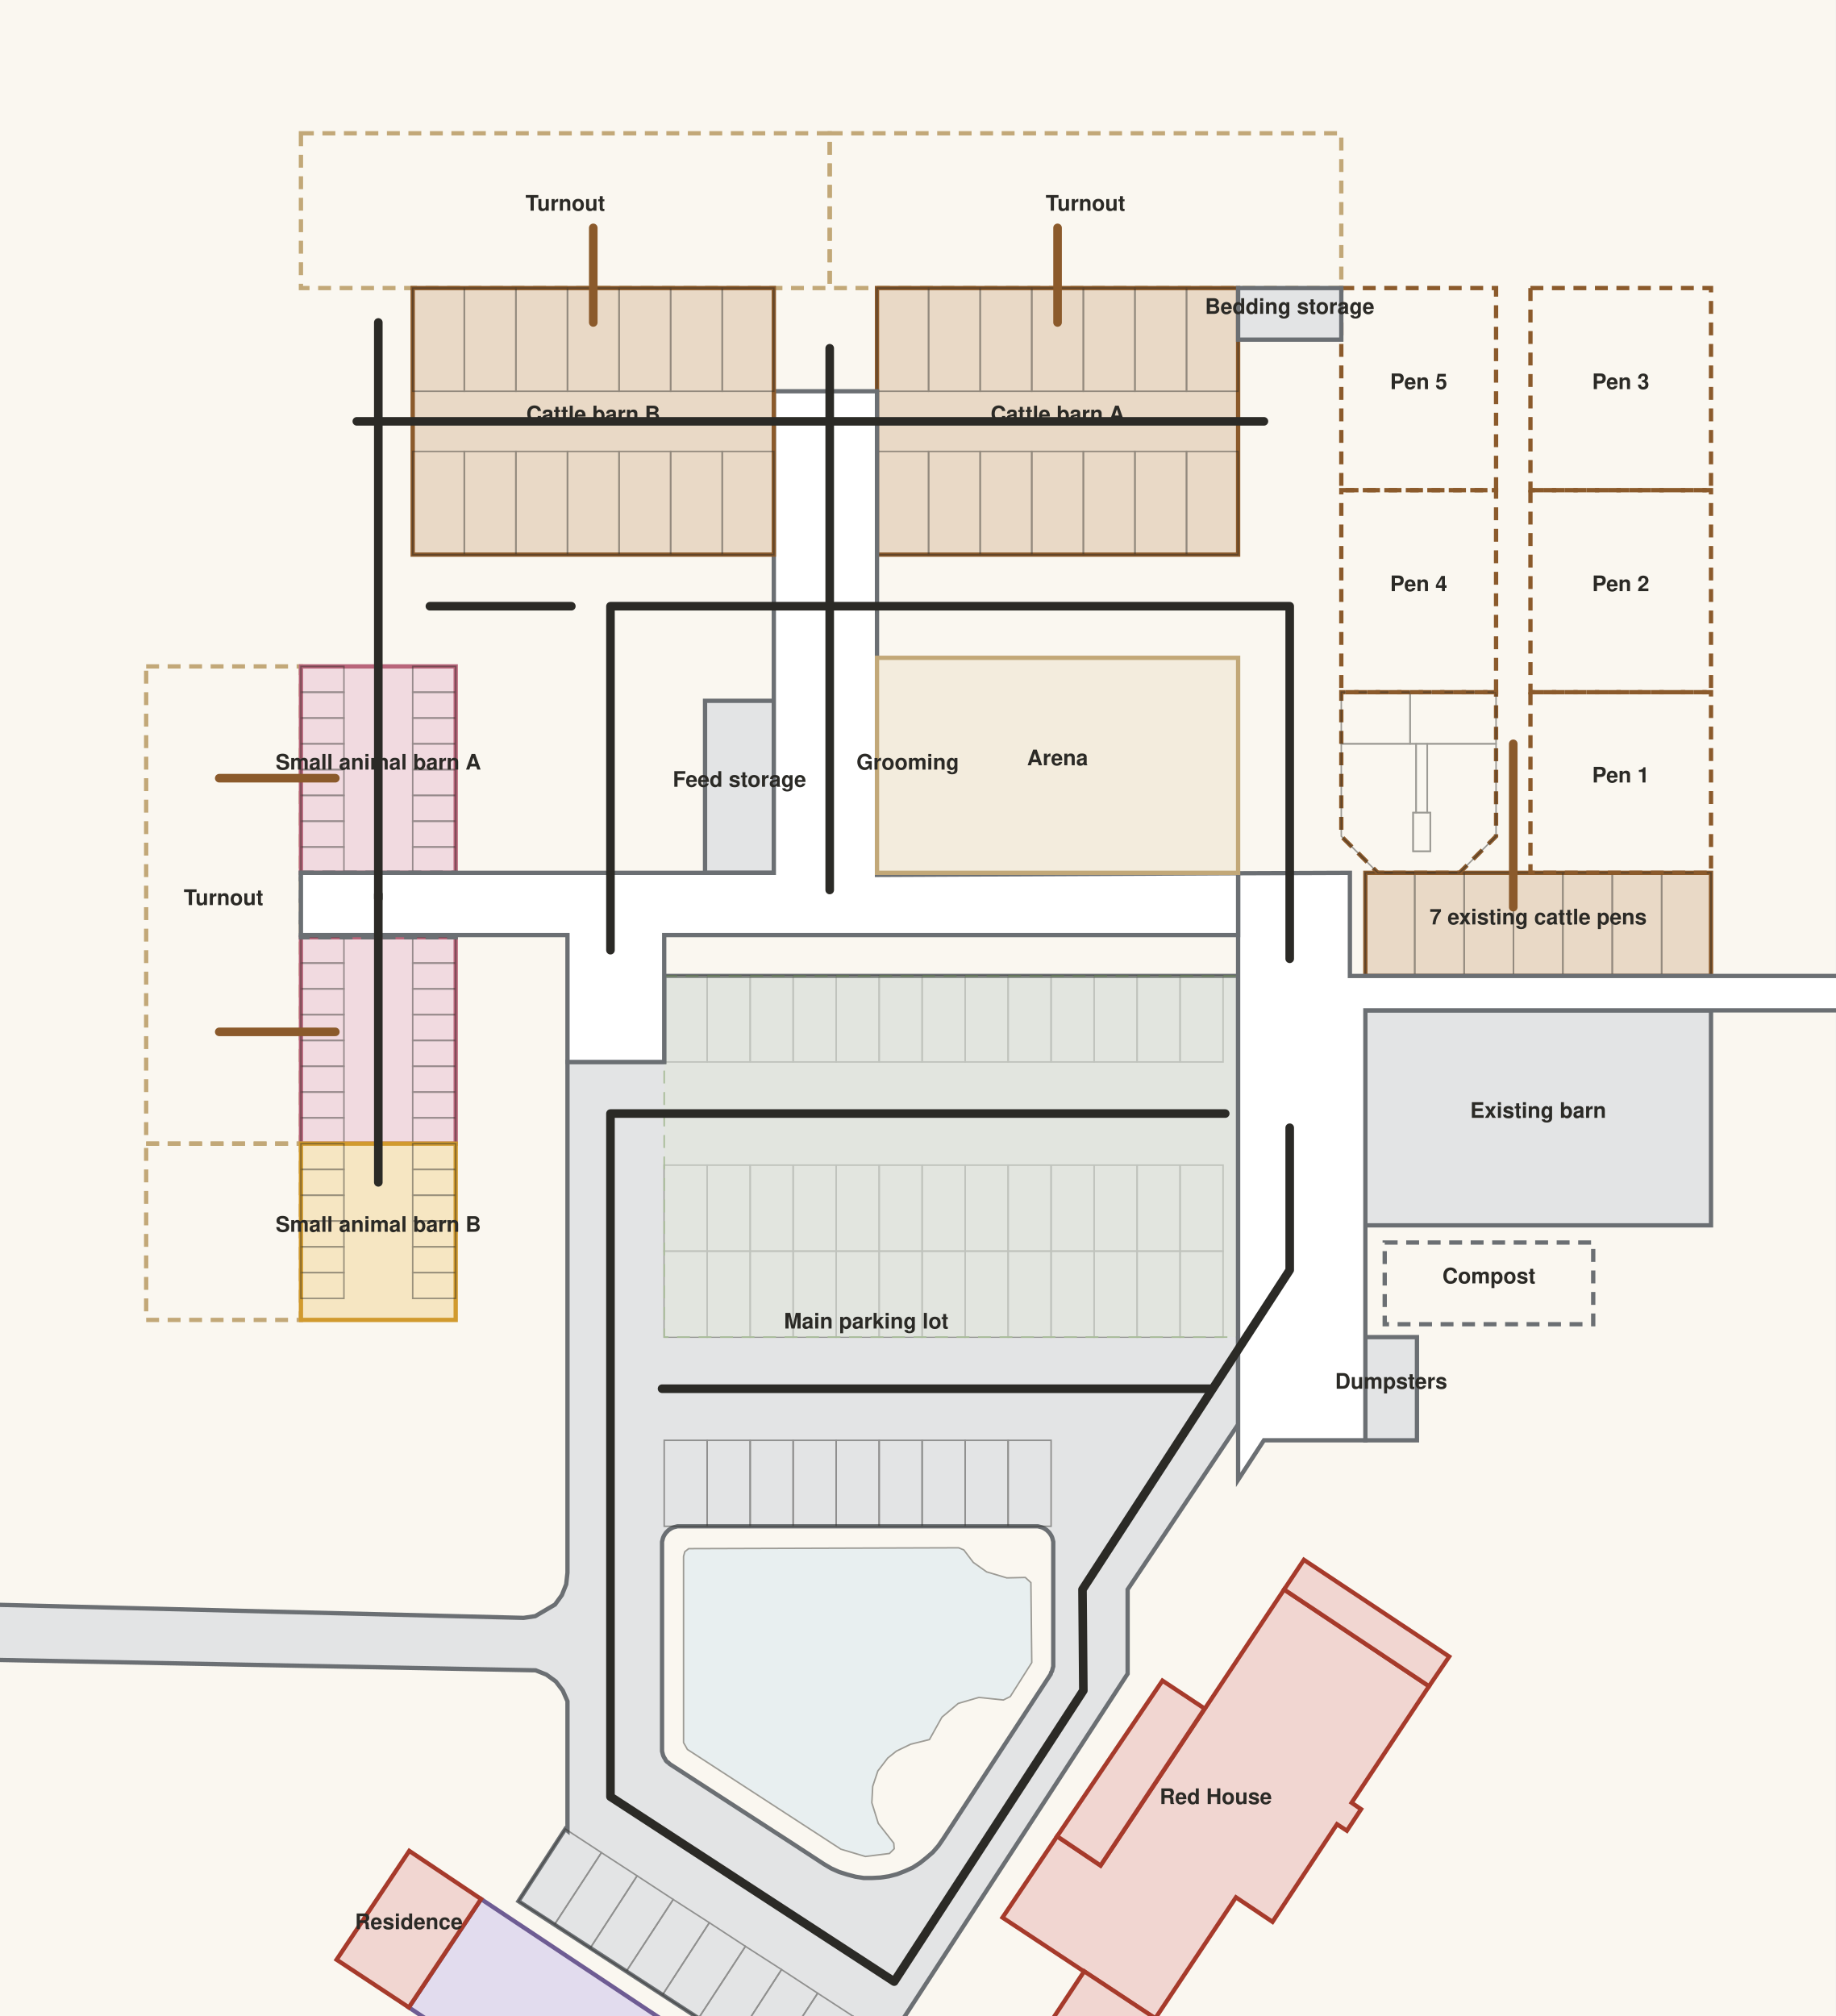
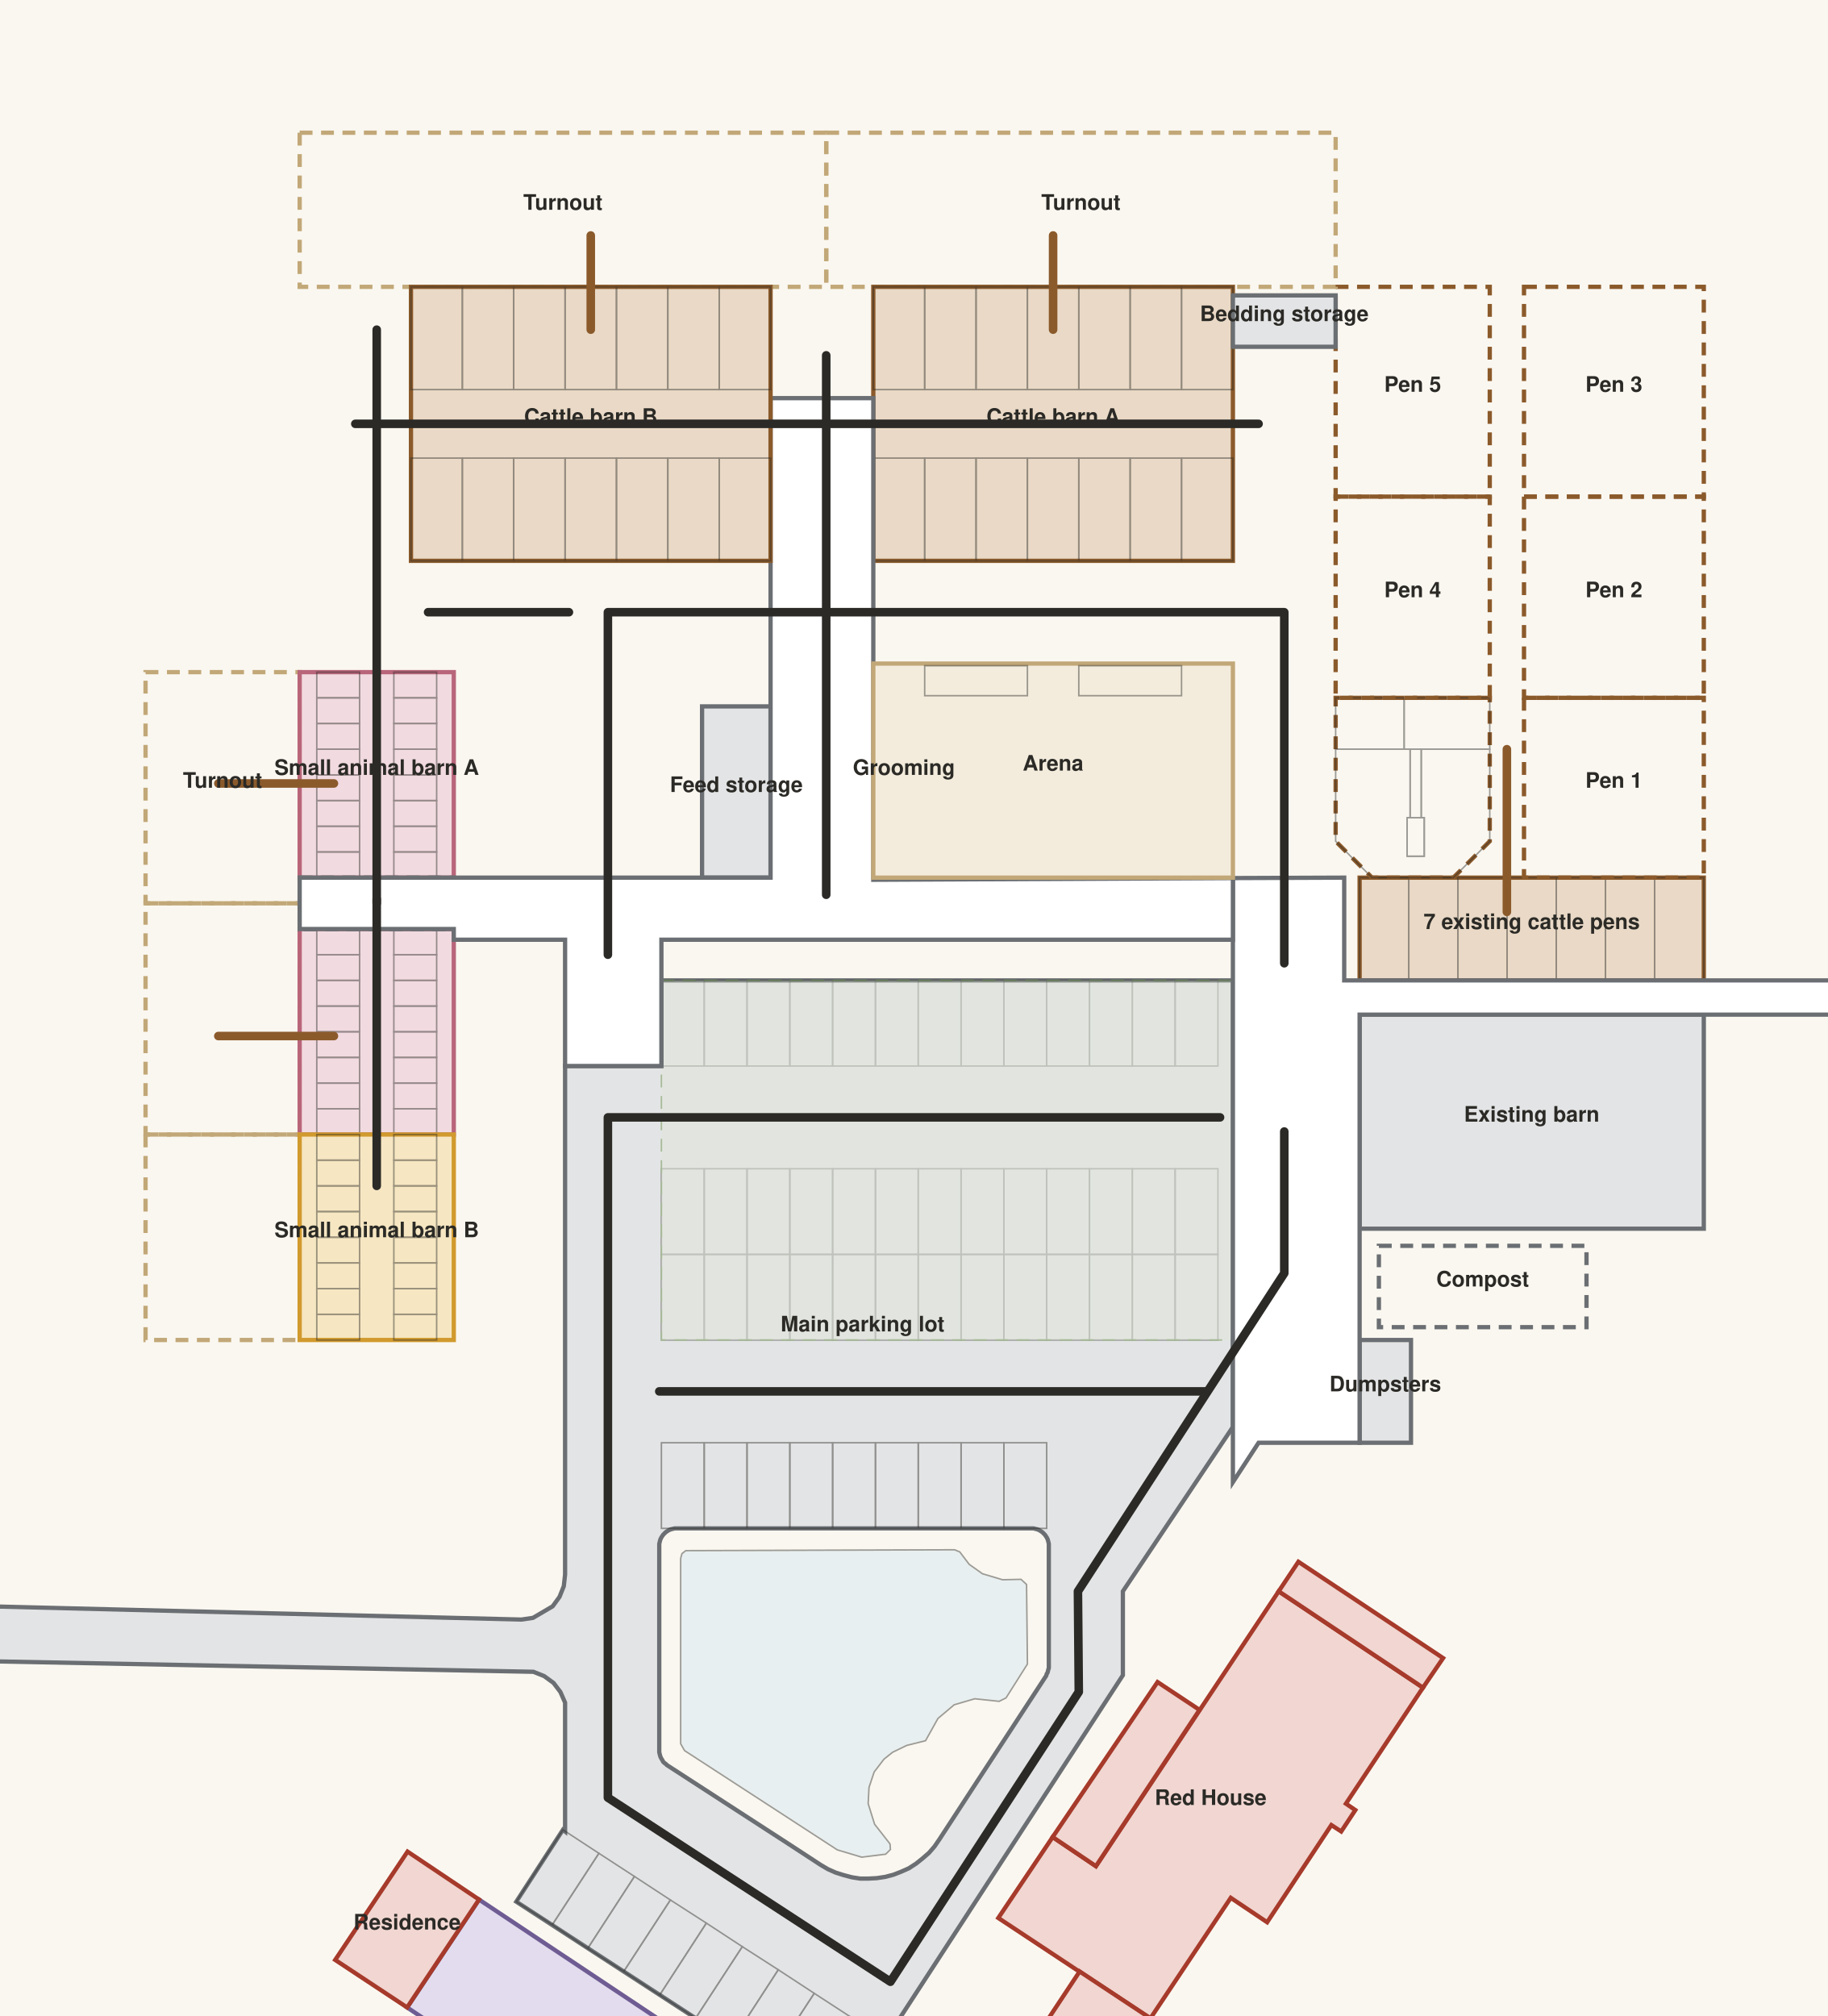
- <svg xmlns="http://www.w3.org/2000/svg" viewBox="-118 13 427.0 468.9" font-family="Avenir Next,Helvetica,Arial,sans-serif">
-   <rect x="-118" y="13" width="427.0" height="468.9" fill="#FAF7F0" />
+ <svg xmlns="http://www.w3.org/2000/svg" viewBox="-118 11 427.0 470.9" font-family="Avenir Next,Helvetica,Arial,sans-serif">
+   <rect x="-118" y="11" width="427.0" height="470.9" fill="#FAF7F0" />
  <g id="level-1">
    <g id="existing-barn">
      <rect x="199.6" y="248" width="80.4" height="50" fill="#E3E4E5" stroke="#6B6F73" stroke-width="1" />
    </g>
    <g id="existing-pens">
      <rect x="199.6" y="216" width="80.4" height="24" fill="#E9D9C6" stroke="#8B5A2B" stroke-width="1" />
      <g fill="none" stroke="#2B2A26" stroke-width=".35" opacity=".45">
        <rect x="199.6" y="216" width="11.486" height="24" />
        <rect x="211.086" y="216" width="11.486" height="24" />
        <rect x="222.572" y="216" width="11.486" height="24" />
        <rect x="234.058" y="216" width="11.486" height="24" />
        <rect x="245.544" y="216" width="11.486" height="24" />
        <rect x="257.03" y="216" width="11.486" height="24" />
        <rect x="268.516" y="216" width="11.486" height="24" />
      </g>
    </g>
    <g id="parking">
      <path fill-rule="evenodd" d="M-287.8,372.3 L-287.8,406.0 L-277.8,396.0 L6.6,401.5 L9.1,402.5 L11.3,404.1 L12.9,406.2 L14.0,408.7 L14.0,438.8 L13.5,438.4 L2.6,455.2 L78.0,504.2 L144.3,402.3 L144.3,382.7 L170.0,344.3 L170.0,240.0 L36.5,240.0 L36.5,260.0 L14.0,260.0 L14.0,378.8 L13.7,381.5 L12.7,384.0 L11.1,386.2 L6.5,388.9 L3.8,389.3 L-277.8,382.3Z M126.5,402.0 L126.7,401.7 L126.8,401.3 L126.9,400.9 L127.0,400.6 L127.0,371.6 L126.9,371.2 L126.8,370.8 L126.7,370.5 L126.5,370.1 L126.3,369.8 L126.1,369.5 L125.8,369.2 L125.5,368.9 L125.2,368.7 L124.9,368.5 L124.5,368.3 L124.2,368.2 L123.8,368.1 L123.4,368.0 L39.6,368.0 L39.2,368.1 L38.8,368.2 L38.5,368.3 L38.1,368.5 L37.8,368.7 L37.5,368.9 L37.2,369.2 L36.9,369.5 L36.7,369.8 L36.5,370.1 L36.3,370.5 L36.2,370.8 L36.1,371.2 L36.0,371.6 L36.0,420.3 L36.1,420.7 L36.2,421.1 L36.3,421.4 L36.5,421.8 L36.7,422.1 L36.9,422.5 L37.2,422.8 L37.5,423.0 L37.8,423.3 L66.2,441.7 L73.7,446.6 L75.4,447.6 L77.2,448.4 L79.1,449.0 L81.0,449.5 L82.9,449.8 L84.9,449.8 L86.8,449.7 L88.8,449.4 L90.7,448.9 L92.5,448.2 L94.3,447.4 L96.0,446.3 L97.5,445.1 L99.0,443.8 L100.3,442.3 L101.4,440.7 L110.2,427.2 L126.4,402.4Z" fill="#E3E4E5" stroke="#6B6F73" stroke-width="1" />
      <g fill="none" stroke="#2B2A26" stroke-width=".35" opacity=".45">
        <polygon points="36.5,240.0 46.5,240.0 46.5,260.0 36.5,260.0" />
        <polygon points="46.5,240.0 56.5,240.0 56.5,260.0 46.5,260.0" />
        <polygon points="56.5,240.0 66.5,240.0 66.5,260.0 56.5,260.0" />
        <polygon points="66.5,240.0 76.5,240.0 76.5,260.0 66.5,260.0" />
        <polygon points="76.5,240.0 86.5,240.0 86.5,260.0 76.5,260.0" />
        <polygon points="86.5,240.0 96.5,240.0 96.5,260.0 86.5,260.0" />
        <polygon points="96.5,240.0 106.5,240.0 106.5,260.0 96.5,260.0" />
        <polygon points="106.5,240.0 116.5,240.0 116.5,260.0 106.5,260.0" />
        <polygon points="116.5,240.0 126.5,240.0 126.5,260.0 116.5,260.0" />
        <polygon points="36.5,284.0 46.5,284.0 46.5,304.0 36.5,304.0" />
        <polygon points="46.5,284.0 56.5,284.0 56.5,304.0 46.5,304.0" />
        <polygon points="56.5,284.0 66.5,284.0 66.5,304.0 56.5,304.0" />
        <polygon points="66.5,284.0 76.5,284.0 76.5,304.0 66.5,304.0" />
        <polygon points="76.5,284.0 86.5,284.0 86.5,304.0 76.5,304.0" />
        <polygon points="86.5,284.0 96.5,284.0 96.5,304.0 86.5,304.0" />
        <polygon points="96.5,284.0 106.5,284.0 106.5,304.0 96.5,304.0" />
        <polygon points="106.5,284.0 116.5,284.0 116.5,304.0 106.5,304.0" />
        <polygon points="116.5,284.0 126.5,284.0 126.5,304.0 116.5,304.0" />
        <polygon points="36.5,304.0 46.5,304.0 46.5,324.0 36.5,324.0" />
        <polygon points="46.5,304.0 56.5,304.0 56.5,324.0 46.5,324.0" />
        <polygon points="56.5,304.0 66.5,304.0 66.5,324.0 56.5,324.0" />
        <polygon points="66.5,304.0 76.5,304.0 76.5,324.0 66.5,324.0" />
        <polygon points="76.5,304.0 86.5,304.0 86.5,324.0 76.5,324.0" />
        <polygon points="86.5,304.0 96.5,304.0 96.5,324.0 86.5,324.0" />
        <polygon points="96.5,304.0 106.5,304.0 106.5,324.0 96.5,324.0" />
        <polygon points="106.5,304.0 116.5,304.0 116.5,324.0 106.5,324.0" />
        <polygon points="116.5,304.0 126.5,304.0 126.5,324.0 116.5,324.0" />
        <polygon points="36.5,348.0 46.5,348.0 46.5,368.0 36.5,368.0" />
        <polygon points="46.5,348.0 56.5,348.0 56.5,368.0 46.5,368.0" />
        <polygon points="56.5,348.0 66.5,348.0 66.5,368.0 56.5,368.0" />
        <polygon points="66.5,348.0 76.5,348.0 76.5,368.0 66.5,368.0" />
        <polygon points="76.5,348.0 86.5,348.0 86.5,368.0 76.5,368.0" />
        <polygon points="86.5,348.0 96.5,348.0 96.5,368.0 86.5,368.0" />
        <polygon points="96.5,348.0 106.5,348.0 106.5,368.0 96.5,368.0" />
        <polygon points="106.5,348.0 116.5,348.0 116.5,368.0 106.5,368.0" />
        <polygon points="116.5,348.0 126.5,348.0 126.5,368.0 116.5,368.0" />
        <polygon points="126.5,240.0 136.5,240.0 136.5,260.0 126.5,260.0" />
        <polygon points="136.5,240.0 146.5,240.0 146.5,260.0 136.5,260.0" />
        <polygon points="146.5,240.0 156.5,240.0 156.5,260.0 146.5,260.0" />
        <polygon points="156.5,240.0 166.5,240.0 166.5,260.0 156.5,260.0" />
        <polygon points="126.5,284.0 136.5,284.0 136.5,304.0 126.5,304.0" />
        <polygon points="126.5,304.0 136.5,304.0 136.5,324.0 126.5,324.0" />
        <polygon points="136.5,284.0 146.5,284.0 146.5,304.0 136.5,304.0" />
        <polygon points="146.5,284.0 156.5,284.0 156.5,304.0 146.5,304.0" />
        <polygon points="136.5,304.0 146.5,304.0 146.5,324.0 136.5,324.0" />
        <polygon points="146.5,304.0 156.5,304.0 156.5,324.0 146.5,324.0" />
        <polygon points="156.5,284.0 166.5,284.0 166.5,304.0 156.5,304.0" />
        <polygon points="156.5,304.0 166.5,304.0 166.5,324.0 156.5,324.0" />
        <polygon points="13.5,438.4 21.9,443.9 11.0,460.6 2.6,455.2 13.5,438.4" />
        <polygon points="21.9,443.9 30.2,449.3 19.3,466.1 11.0,460.6 21.9,443.9" />
        <polygon points="30.2,449.3 38.6,454.8 27.7,471.5 19.3,466.1 30.2,449.3" />
        <polygon points="38.6,454.8 47.0,460.2 36.1,477.0 27.7,471.5 38.6,454.8" />
        <polygon points="47.0,460.2 55.4,465.7 44.5,482.4 36.1,477.0 47.0,460.2" />
        <polygon points="55.4,465.7 63.8,471.1 52.9,487.9 44.5,482.4 55.4,465.7" />
        <polygon points="63.8,471.1 72.2,476.6 61.3,493.3 52.9,487.9 63.8,471.1" />
        <polygon points="72.2,476.6 80.5,482.0 69.6,498.8 61.3,493.3 72.2,476.6" />
        <polygon points="80.5,482.0 88.9,487.5 78.0,504.2 69.6,498.8 80.5,482.0" />
        <polygon points="41.0,418.3 41.9,419.9 77.6,443.1 83.3,444.8 88.9,444.1 90.0,443.0 89.9,441.7 86.3,437.1 84.8,432.3 85.0,428.5 86.2,424.9 88.5,421.9 90.5,420.3 93.8,418.7 98.2,417.6 101.1,412.4 104.9,409.2 109.7,407.8 115.4,408.4 117.0,407.6 122.0,399.7 121.8,381.1 120.5,379.9 116.2,380.0 111.5,378.6 108.4,376.4 106.2,373.5 105.0,373.0 42.2,373.2 41.3,373.9 41.0,375.0 41.0,418.3" fill="#D3E5EF" />
        <polygon points="36.5,240 170.0,240 170.0,324.0 36.5,324.0" fill="#DCE8CF" fill-opacity=".6" stroke="#5F8A3A" stroke-dasharray="3 2" />
      </g>
    </g>
    <g id="existing-red-house">
      <polygon points="169.5,454.3 178.0,460.0 193.0,437.3 195.3,438.8 198.6,433.8 196.4,432.3 214.4,405.2 180.7,382.7 138.0,446.9 127.9,440.1 115.2,459.0 150.7,482.5" fill="#F1D6D1" stroke="#A63A2B" stroke-width="1" />
    </g>
    <g id="existing-carport">
      <polygon points="137.5,519.7 158.7,487.7 134.2,471.5 113.0,503.5" fill="#F1D6D1" stroke="#A63A2B" stroke-width="1" />
    </g>
    <g id="existing-porch-nw">
      <polygon points="127.9,440.1 152.4,403.9 162.2,410.4 138.0,446.9" fill="#F1D6D1" stroke="#A63A2B" stroke-width="1" />
    </g>
    <g id="existing-porch-ne">
      <polygon points="180.7,382.7 185.3,375.8 219.1,398.3 214.4,405.2" fill="#F1D6D1" stroke="#A63A2B" stroke-width="1" />
    </g>
    <g id="horticulture">
      <polygon points="-6.1,454.7 76.8,509.9 60.0,535.2 -22.9,479.9" fill="#E2DCEE" stroke="#6E5C93" stroke-width="1" />
    </g>
    <g id="residence">
      <polygon points="-22.8,443.5 -6.1,454.7 -22.9,479.9 -39.7,468.8" fill="#F1D6D1" stroke="#A63A2B" stroke-width="1" />
    </g>
    <g id="handling">
      <polygon points="230.0,174.0 194.0,174.0 194.0,207.5 202.5,216.0 221.5,216.0 230.0,207.5 230.0,174.0" fill="none" stroke="#8B5A2B" stroke-width="1" stroke-dasharray="3 2" />
      <g fill="none" stroke="#2B2A26" stroke-width=".35" opacity=".45">
        <polygon points="230,186 214,186 214,202 214.7,202 214.7,211 210.7,211 210.7,202 211.4,202 211.4,186 194,186 194,207.5 202.5,216 221.5,216 230,207.5" />
        <rect x="194" y="174" width="16" height="12" />
        <rect x="210" y="174" width="20" height="12" />
        <rect x="211.4" y="186" width="2.6" height="16" />
        <rect x="210.7" y="202" width="4" height="9" />
      </g>
    </g>
    <g id="holding-5">
-       <rect x="194.0" y="80.0" width="36.0" height="47.0" fill="none" stroke="#8B5A2B" stroke-width="1" stroke-dasharray="3 2" />
+       <rect x="194.0" y="78.0" width="36.0" height="49.0" fill="none" stroke="#8B5A2B" stroke-width="1" stroke-dasharray="3 2" />
    </g>
    <g id="holding-4">
      <rect x="194.0" y="127.0" width="36.0" height="47.0" fill="none" stroke="#8B5A2B" stroke-width="1" stroke-dasharray="3 2" />
    </g>
    <g id="holding-3">
-       <rect x="238.0" y="80.0" width="42.0" height="47.0" fill="none" stroke="#8B5A2B" stroke-width="1" stroke-dasharray="3 2" />
+       <rect x="238.0" y="78.0" width="42.0" height="49.0" fill="none" stroke="#8B5A2B" stroke-width="1" stroke-dasharray="3 2" />
    </g>
    <g id="holding-2">
      <rect x="238.0" y="127.0" width="42.0" height="47.0" fill="none" stroke="#8B5A2B" stroke-width="1" stroke-dasharray="3 2" />
    </g>
    <g id="holding-1">
      <rect x="238.0" y="174.0" width="42.0" height="42.0" fill="none" stroke="#8B5A2B" stroke-width="1" stroke-dasharray="3 2" />
    </g>
    <g id="compost">
      <rect x="204.1" y="302.0" width="48.5" height="19.0" fill="none" stroke="#6B6F73" stroke-width="1" stroke-dasharray="3 2" />
    </g>
    <g id="dumpster">
      <rect x="199.6" y="324.0" width="12.0" height="24.0" fill="#E3E4E5" stroke="#6B6F73" stroke-width="1" />
    </g>
    <g id="existing-poultry">
      <polygon points="430.7,273.3 401.2,230.0 367.2,253.2 396.7,296.5" fill="#F6E6C2" stroke="#D19A2E" stroke-width="1" />
    </g>
    <g id="walk">
-       <polygon points="170.0,344.3 170.0,357.2 176.0,348.0 176.0,348.0 176.0,348.0 176.0,348.0 176.0,348.0 176.0,348.0 176.0,348.0 176.0,348.0 176.0,348.0 176.0,348.0 176.0,348.0 199.6,348.0 199.6,348.0 199.6,348.0 199.6,248.0 199.6,248.0 199.6,248.0 199.6,248.0 199.6,248.0 199.6,248.0 199.6,248.0 199.6,248.0 199.6,248.0 199.6,248.0 199.6,248.0 199.6,248.0 199.6,248.0 199.6,248.0 199.6,248.0 199.6,248.0 199.6,248.0 366.3,248.0 366.3,248.0 380.3,246.9 380.3,246.9 380.3,246.9 380.3,246.9 380.3,246.9 380.3,246.9 380.3,246.9 380.3,246.9 380.3,246.9 380.3,246.9 380.3,246.9 380.3,246.9 407.3,286.6 407.3,286.6 407.3,286.6 417.6,279.6 417.6,279.6 417.6,279.6 390.6,239.9 390.6,239.9 390.6,239.9 366.3,240.0 366.3,240.0 196.0,240.0 196.0,240.0 196.0,240.0 196.0,240.0 196.0,240.0 196.0,240.0 196.0,240.0 196.0,240.0 196.0,240.0 196.0,240.0 196.0,240.0 196.0,240.0 196.0,240.0 196.0,240.0 196.0,240.0 196.0,240.0 196.0,240.0 196.0,216.0 196.0,216.0 196.0,216.0 170.0,216.1 170.0,230.5" fill="#fff" stroke="#6B6F73" stroke-width="1" />
+       <polygon points="170.0,344.3 170.0,357.2 176.0,348.0 176.0,348.0 176.0,348.0 176.0,348.0 176.0,348.0 176.0,348.0 176.0,348.0 176.0,348.0 176.0,348.0 176.0,348.0 176.0,348.0 199.6,348.0 199.6,348.0 199.6,348.0 199.6,248.0 199.6,248.0 199.6,248.0 199.6,248.0 199.6,248.0 199.6,248.0 199.6,248.0 199.6,248.0 199.6,248.0 199.6,248.0 199.6,248.0 199.6,248.0 199.6,248.0 199.6,248.0 199.6,248.0 199.6,248.0 199.6,248.0 366.3,248.0 366.3,248.0 380.3,246.9 380.3,246.9 380.3,246.9 380.3,246.9 380.3,246.9 380.3,246.9 380.3,246.9 380.3,246.9 380.3,246.9 380.3,246.9 380.3,246.9 380.3,246.9 412.9,294.9 412.9,294.9 412.9,294.9 423.3,287.8 423.3,287.8 423.3,287.8 390.6,239.9 390.6,239.9 390.6,239.9 366.3,240.0 366.3,240.0 196.0,240.0 196.0,240.0 196.0,240.0 196.0,240.0 196.0,240.0 196.0,240.0 196.0,240.0 196.0,240.0 196.0,240.0 196.0,240.0 196.0,240.0 196.0,240.0 196.0,240.0 196.0,240.0 196.0,240.0 196.0,240.0 196.0,240.0 196.0,216.0 196.0,216.0 196.0,216.0 170.0,216.1 170.0,230.5" fill="#fff" stroke="#6B6F73" stroke-width="1" />
    </g>
  </g>
  <g id="level-2">
    <g id="turnout-cattle-a">
-       <rect x="75.0" y="44.0" width="119.0" height="36.0" fill="none" stroke="#C2A878" stroke-width="1" stroke-dasharray="3 2" />
+       <rect x="75.0" y="42.0" width="119.0" height="36.0" fill="none" stroke="#C2A878" stroke-width="1" stroke-dasharray="3 2" />
    </g>
    <g id="turnout-small-a">
-       <rect x="-84.0" y="168.0" width="36.0" height="111.0" fill="none" stroke="#C2A878" stroke-width="1" stroke-dasharray="3 2" />
+       <rect x="-84.0" y="168.0" width="36.0" height="54.0" fill="none" stroke="#C2A878" stroke-width="1" stroke-dasharray="3 2" />
+     </g>
+     <g id="turnout-small-a2">
+       <rect x="-84.0" y="222.0" width="36.0" height="54.0" fill="none" stroke="#C2A878" stroke-width="1" stroke-dasharray="3 2" />
    </g>
    <g id="cattle-a">
-       <rect x="86.0" y="80.0" width="84.0" height="62.0" fill="#E9D9C6" stroke="#8B5A2B" stroke-width="1" />
-       <g fill="none" stroke="#2B2A26" stroke-width=".35" opacity=".45">
-         <rect x="86.0" y="80.0" width="12" height="24" />
-         <rect x="98.0" y="80.0" width="12" height="24" />
-         <rect x="110.0" y="80.0" width="12" height="24" />
-         <rect x="122.0" y="80.0" width="12" height="24" />
-         <rect x="134.0" y="80.0" width="12" height="24" />
-         <rect x="146.0" y="80.0" width="12" height="24" />
-         <rect x="158.0" y="80.0" width="12" height="24" />
+       <rect x="86.0" y="78.0" width="84.0" height="64" fill="#E9D9C6" stroke="#8B5A2B" stroke-width="1" />
+       <g fill="none" stroke="#2B2A26" stroke-width=".35" opacity=".45">
+         <rect x="86.0" y="78.0" width="12" height="24" />
+         <rect x="98.0" y="78.0" width="12" height="24" />
+         <rect x="110.0" y="78.0" width="12" height="24" />
+         <rect x="122.0" y="78.0" width="12" height="24" />
+         <rect x="134.0" y="78.0" width="12" height="24" />
+         <rect x="146.0" y="78.0" width="12" height="24" />
+         <rect x="158.0" y="78.0" width="12" height="24" />
        <rect x="86.0" y="118.0" width="12" height="24" />
        <rect x="98.0" y="118.0" width="12" height="24" />
        <rect x="110.0" y="118.0" width="12" height="24" />
        <rect x="122.0" y="118.0" width="12" height="24" />
        <rect x="134.0" y="118.0" width="12" height="24" />
        <rect x="146.0" y="118.0" width="12" height="24" />
        <rect x="158.0" y="118.0" width="12" height="24" />
      </g>
    </g>
    <g id="feed">
      <rect x="46.0" y="176.0" width="16.0" height="40.0" fill="#E3E4E5" stroke="#6B6F73" stroke-width="1" />
    </g>
    <g id="small-a">
      <rect x="-48.0" y="168.0" width="36.0" height="48.0" fill="#F1DAE0" stroke="#B8657A" stroke-width="1" />
      <g fill="none" stroke="#2B2A26" stroke-width=".35" opacity=".45">
-         <rect x="-48.0" y="168.0" width="10" height="6" />
-         <rect x="-48.0" y="174.0" width="10" height="6" />
-         <rect x="-48.0" y="180.0" width="10" height="6" />
-         <rect x="-48.0" y="186.0" width="10" height="6" />
-         <rect x="-48.0" y="192.0" width="10" height="6" />
-         <rect x="-48.0" y="198.0" width="10" height="6" />
-         <rect x="-48.0" y="204.0" width="10" height="6" />
-         <rect x="-48.0" y="210.0" width="10" height="6" />
-         <rect x="-22.0" y="168.0" width="10" height="6" />
-         <rect x="-22.0" y="174.0" width="10" height="6" />
-         <rect x="-22.0" y="180.0" width="10" height="6" />
-         <rect x="-22.0" y="186.0" width="10" height="6" />
-         <rect x="-22.0" y="192.0" width="10" height="6" />
-         <rect x="-22.0" y="198.0" width="10" height="6" />
-         <rect x="-22.0" y="204.0" width="10" height="6" />
-         <rect x="-22.0" y="210.0" width="10" height="6" />
+         <rect x="-44.0" y="168.0" width="10" height="6" />
+         <rect x="-44.0" y="174.0" width="10" height="6" />
+         <rect x="-44.0" y="180.0" width="10" height="6" />
+         <rect x="-44.0" y="186.0" width="10" height="6" />
+         <rect x="-44.0" y="192.0" width="10" height="6" />
+         <rect x="-44.0" y="198.0" width="10" height="6" />
+         <rect x="-44.0" y="204.0" width="10" height="6" />
+         <rect x="-44.0" y="210.0" width="10" height="6" />
+         <rect x="-26.0" y="168.0" width="10" height="6" />
+         <rect x="-26.0" y="174.0" width="10" height="6" />
+         <rect x="-26.0" y="180.0" width="10" height="6" />
+         <rect x="-26.0" y="186.0" width="10" height="6" />
+         <rect x="-26.0" y="192.0" width="10" height="6" />
+         <rect x="-26.0" y="198.0" width="10" height="6" />
+         <rect x="-26.0" y="204.0" width="10" height="6" />
+         <rect x="-26.0" y="210.0" width="10" height="6" />
      </g>
    </g>
    <g id="small-a2">
-       <rect x="-48.0" y="231.0" width="36.0" height="48.0" fill="#F1DAE0" stroke="#B8657A" stroke-width="1" />
-       <g fill="none" stroke="#2B2A26" stroke-width=".35" opacity=".45">
-         <rect x="-48.0" y="231.0" width="10" height="6" />
-         <rect x="-48.0" y="237.0" width="10" height="6" />
-         <rect x="-48.0" y="243.0" width="10" height="6" />
-         <rect x="-48.0" y="249.0" width="10" height="6" />
-         <rect x="-48.0" y="255.0" width="10" height="6" />
-         <rect x="-48.0" y="261.0" width="10" height="6" />
-         <rect x="-48.0" y="267.0" width="10" height="6" />
-         <rect x="-48.0" y="273.0" width="10" height="6" />
-         <rect x="-22.0" y="231.0" width="10" height="6" />
-         <rect x="-22.0" y="237.0" width="10" height="6" />
-         <rect x="-22.0" y="243.0" width="10" height="6" />
-         <rect x="-22.0" y="249.0" width="10" height="6" />
-         <rect x="-22.0" y="255.0" width="10" height="6" />
-         <rect x="-22.0" y="261.0" width="10" height="6" />
-         <rect x="-22.0" y="267.0" width="10" height="6" />
-         <rect x="-22.0" y="273.0" width="10" height="6" />
+       <rect x="-48.0" y="228.0" width="36.0" height="48.0" fill="#F1DAE0" stroke="#B8657A" stroke-width="1" />
+       <g fill="none" stroke="#2B2A26" stroke-width=".35" opacity=".45">
+         <rect x="-44.0" y="228.0" width="10" height="6" />
+         <rect x="-44.0" y="234.0" width="10" height="6" />
+         <rect x="-44.0" y="240.0" width="10" height="6" />
+         <rect x="-44.0" y="246.0" width="10" height="6" />
+         <rect x="-44.0" y="252.0" width="10" height="6" />
+         <rect x="-44.0" y="258.0" width="10" height="6" />
+         <rect x="-44.0" y="264.0" width="10" height="6" />
+         <rect x="-44.0" y="270.0" width="10" height="6" />
+         <rect x="-26.0" y="228.0" width="10" height="6" />
+         <rect x="-26.0" y="234.0" width="10" height="6" />
+         <rect x="-26.0" y="240.0" width="10" height="6" />
+         <rect x="-26.0" y="246.0" width="10" height="6" />
+         <rect x="-26.0" y="252.0" width="10" height="6" />
+         <rect x="-26.0" y="258.0" width="10" height="6" />
+         <rect x="-26.0" y="264.0" width="10" height="6" />
+         <rect x="-26.0" y="270.0" width="10" height="6" />
      </g>
    </g>
    <g id="bedding">
      <rect x="170.0" y="80.0" width="24.0" height="12" fill="#E3E4E5" stroke="#6B6F73" stroke-width="1" />
    </g>
    <g id="dogtrot">
-       <rect x="-48.0" y="216.0" width="36" height="15.0" fill="none" stroke="#6B6F73" stroke-width="1" stroke-dasharray="3 2" />
+       <rect x="-48.0" y="216.0" width="36" height="12.0" fill="none" stroke="#6B6F73" stroke-width="1" stroke-dasharray="3 2" />
    </g>
    <g id="grooming">
      <rect x="88.3" y="171.0" width="9.7" height="42.0" fill="#F3ECDD" stroke="#C2A878" stroke-width="1" />
    </g>
    <g id="walk-2">
-       <polygon points="-48.0,216.0 -48.0,230.5 -48.0,230.5 -48.0,230.5 14.0,230.5 14.0,230.5 14.0,230.5 14.0,230.5 14.0,230.5 14.0,230.5 14.0,230.5 14.0,230.5 14.0,230.5 14.0,230.5 14.0,230.5 14.0,230.5 14.0,230.5 14.0,230.5 14.0,230.5 14.0,230.5 14.0,230.5 14.0,260.0 14.0,260.0 14.0,260.0 36.5,260.0 36.5,260.0 36.5,260.0 36.5,230.5 36.5,230.5 36.5,230.5 36.5,230.5 36.5,230.5 36.5,230.5 36.5,230.5 36.5,230.5 36.5,230.5 36.5,230.5 36.5,230.5 36.5,230.5 36.5,230.5 36.5,230.5 36.5,230.5 36.5,230.5 36.5,230.5 170.0,230.5 170.0,230.5 170.0,230.5 170.0,230.5 170.0,230.5 170.0,230.5 170.0,230.5 170.0,230.5 170.0,230.5 170.0,230.5 170.0,230.5 170.0,230.5 170.0,230.5 170.0,230.5 170.0,230.5 170.0,230.5 170.0,230.5 170.0,216.1 86.0,216.5 86.0,216.5 86.0,216.5 86.0,216.5 86.0,216.5 86.0,216.5 86.0,216.5 86.0,216.5 86.0,216.5 86.0,216.5 86.0,216.5 86.0,216.5 86.0,216.5 86.0,216.5 86.0,216.5 86.0,216.5 86.0,216.5 86.0,104.0 86.0,104.0 86.0,104.0 62.0,104.0 62.0,104.0 62.0,104.0 62.0,216.0 62.0,216.0 62.0,216.0 62.0,216.0 62.0,216.0 62.0,216.0 62.0,216.0 62.0,216.0 62.0,216.0 62.0,216.0 62.0,216.0 62.0,216.0 62.0,216.0 62.0,216.0 62.0,216.0 62.0,216.0 62.0,216.0 -48.0,216.0 -48.0,216.0" fill="#fff" stroke="#6B6F73" stroke-width="1" />
+       <polygon points="14.0,230.5 14.0,230.5 14.0,230.5 14.0,230.5 14.0,230.5 14.0,230.5 14.0,230.5 14.0,230.5 14.0,230.5 14.0,230.5 14.0,230.5 14.0,230.5 14.0,230.5 14.0,230.5 14.0,230.5 14.0,230.5 14.0,260.0 14.0,260.0 14.0,260.0 36.5,260.0 36.5,260.0 36.5,260.0 36.5,230.5 36.5,230.5 36.5,230.5 36.5,230.5 36.5,230.5 36.5,230.5 36.5,230.5 36.5,230.5 36.5,230.5 36.5,230.5 36.5,230.5 36.5,230.5 36.5,230.5 36.5,230.5 36.5,230.5 36.5,230.5 36.5,230.5 170.0,230.5 170.0,230.5 170.0,230.5 170.0,230.5 170.0,230.5 170.0,230.5 170.0,230.5 170.0,230.5 170.0,230.5 170.0,230.5 170.0,230.5 170.0,230.5 170.0,230.5 170.0,230.5 170.0,230.5 170.0,230.5 170.0,230.5 170.0,216.1 86.0,216.5 86.0,216.5 86.0,216.5 86.0,216.5 86.0,216.5 86.0,216.5 86.0,216.5 86.0,216.5 86.0,216.5 86.0,216.5 86.0,216.5 86.0,216.5 86.0,216.5 86.0,216.5 86.0,216.5 86.0,216.5 86.0,216.5 86.0,104.0 86.0,104.0 86.0,104.0 62.0,104.0 62.0,104.0 62.0,104.0 62.0,216.0 62.0,216.0 62.0,216.0 62.0,216.0 62.0,216.0 62.0,216.0 62.0,216.0 62.0,216.0 62.0,216.0 62.0,216.0 62.0,216.0 62.0,216.0 62.0,216.0 62.0,216.0 62.0,216.0 62.0,216.0 62.0,216.0 -12.0,216.0 -48.0,216.0 -48.0,216.0 -48.0,216.0 -48.0,228.0 -12.0,228.0 -12.0,230.5 14.0,230.5" fill="#fff" stroke="#6B6F73" stroke-width="1" />
    </g>
  </g>
  <g id="level-3">
    <g id="turnout-cattle-b">
-       <rect x="-48.0" y="44.0" width="123.0" height="36" fill="none" stroke="#C2A878" stroke-width="1" stroke-dasharray="3 2" />
+       <rect x="-48.0" y="42.0" width="123.0" height="36" fill="none" stroke="#C2A878" stroke-width="1" stroke-dasharray="3 2" />
    </g>
    <g id="turnout-small-b">
-       <rect x="-84.0" y="279.0" width="36.0" height="41" fill="none" stroke="#C2A878" stroke-width="1" stroke-dasharray="3 2" />
+       <rect x="-84.0" y="276.0" width="36.0" height="48" fill="none" stroke="#C2A878" stroke-width="1" stroke-dasharray="3 2" />
    </g>
    <g id="cattle-b">
-       <rect x="-22.0" y="80.0" width="84.0" height="62.0" fill="#E9D9C6" stroke="#8B5A2B" stroke-width="1" />
-       <g fill="none" stroke="#2B2A26" stroke-width=".35" opacity=".45">
-         <rect x="-22.0" y="80.0" width="12" height="24" />
-         <rect x="-10.0" y="80.0" width="12" height="24" />
-         <rect x="2.0" y="80.0" width="12" height="24" />
-         <rect x="14.0" y="80.0" width="12" height="24" />
-         <rect x="26.0" y="80.0" width="12" height="24" />
-         <rect x="38.0" y="80.0" width="12" height="24" />
-         <rect x="50.0" y="80.0" width="12" height="24" />
+       <rect x="-22.0" y="78.0" width="84.0" height="64" fill="#E9D9C6" stroke="#8B5A2B" stroke-width="1" />
+       <g fill="none" stroke="#2B2A26" stroke-width=".35" opacity=".45">
+         <rect x="-22.0" y="78.0" width="12" height="24" />
+         <rect x="-10.0" y="78.0" width="12" height="24" />
+         <rect x="2.0" y="78.0" width="12" height="24" />
+         <rect x="14.0" y="78.0" width="12" height="24" />
+         <rect x="26.0" y="78.0" width="12" height="24" />
+         <rect x="38.0" y="78.0" width="12" height="24" />
+         <rect x="50.0" y="78.0" width="12" height="24" />
        <rect x="-22.0" y="118.0" width="12" height="24" />
        <rect x="-10.0" y="118.0" width="12" height="24" />
        <rect x="2.0" y="118.0" width="12" height="24" />
        <rect x="14.0" y="118.0" width="12" height="24" />
        <rect x="26.0" y="118.0" width="12" height="24" />
        <rect x="38.0" y="118.0" width="12" height="24" />
        <rect x="50.0" y="118.0" width="12" height="24" />
      </g>
    </g>
    <g id="arena">
      <rect x="86.0" y="166.0" width="84.0" height="50.0" fill="#F3ECDD" stroke="#C2A878" stroke-width="1" />
+       <g fill="none" stroke="#2B2A26" stroke-width=".35" opacity=".45">
+         <rect x="98.0" y="166.5" width="24" height="7" />
+         <rect x="134.0" y="166.5" width="24" height="7" />
+       </g>
    </g>
    <g id="small-b">
-       <rect x="-48.0" y="279.0" width="36" height="41" fill="#F6E6C2" stroke="#D19A2E" stroke-width="1" />
-       <g fill="none" stroke="#2B2A26" stroke-width=".35" opacity=".45">
-         <rect x="-48.0" y="279.0" width="10" height="6" />
-         <rect x="-48.0" y="285.0" width="10" height="6" />
-         <rect x="-48.0" y="291.0" width="10" height="6" />
-         <rect x="-48.0" y="297.0" width="10" height="6" />
-         <rect x="-48.0" y="303.0" width="10" height="6" />
-         <rect x="-48.0" y="309.0" width="10" height="6" />
-         <rect x="-22.0" y="279.0" width="10" height="6" />
-         <rect x="-22.0" y="285.0" width="10" height="6" />
-         <rect x="-22.0" y="291.0" width="10" height="6" />
-         <rect x="-22.0" y="297.0" width="10" height="6" />
-         <rect x="-22.0" y="303.0" width="10" height="6" />
-         <rect x="-22.0" y="309.0" width="10" height="6" />
+       <rect x="-48.0" y="276.0" width="36" height="48" fill="#F6E6C2" stroke="#D19A2E" stroke-width="1" />
+       <g fill="none" stroke="#2B2A26" stroke-width=".35" opacity=".45">
+         <rect x="-44.0" y="276.0" width="10" height="6" />
+         <rect x="-44.0" y="282.0" width="10" height="6" />
+         <rect x="-44.0" y="288.0" width="10" height="6" />
+         <rect x="-44.0" y="294.0" width="10" height="6" />
+         <rect x="-44.0" y="300.0" width="10" height="6" />
+         <rect x="-44.0" y="306.0" width="10" height="6" />
+         <rect x="-44.0" y="312.0" width="10" height="6" />
+         <rect x="-44.0" y="318.0" width="10" height="6" />
+         <rect x="-26.0" y="276.0" width="10" height="6" />
+         <rect x="-26.0" y="282.0" width="10" height="6" />
+         <rect x="-26.0" y="288.0" width="10" height="6" />
+         <rect x="-26.0" y="294.0" width="10" height="6" />
+         <rect x="-26.0" y="300.0" width="10" height="6" />
+         <rect x="-26.0" y="306.0" width="10" height="6" />
+         <rect x="-26.0" y="312.0" width="10" height="6" />
+         <rect x="-26.0" y="318.0" width="10" height="6" />
      </g>
    </g>
  </g>
  <g id="drives" />
  <g id="circulation">
    <polyline id="loop-parking" points="167.0,272.0 24.0,272.0 24.0,430.9 90.0,473.9 134.0,406.2 133.8,382.7 182.0,308.4 182.0,275.3" fill="none" stroke="#2B2A26" stroke-width="2" stroke-linecap="round" stroke-linejoin="round" />
    <polyline id="loop-mid" points="164.0,336.0 36.0,336.0" fill="none" stroke="#2B2A26" stroke-width="2" stroke-linecap="round" stroke-linejoin="round" />
-     <polyline id="aisle-cattle" points="-35.0,111.0 176.0,111.0" fill="none" stroke="#2B2A26" stroke-width="2" stroke-linecap="round" stroke-linejoin="round" />
+     <polyline id="aisle-cattle" points="-35.0,110.0 176.0,110.0" fill="none" stroke="#2B2A26" stroke-width="2" stroke-linecap="round" stroke-linejoin="round" />
    <polyline id="drive-loop" points="182.0,236.0 182.0,154.0 24.0,154.0 24.0,234.0" fill="none" stroke="#2B2A26" stroke-width="2" stroke-linecap="round" stroke-linejoin="round" />
    <polyline id="aisle-small-a" points="-30.0,88.0 -30.0,222.0" fill="none" stroke="#2B2A26" stroke-width="2" stroke-linecap="round" stroke-linejoin="round" />
    <polyline id="aisle-small-b" points="-30.0,221.0 -30.0,288.0" fill="none" stroke="#2B2A26" stroke-width="2" stroke-linecap="round" stroke-linejoin="round" />
    <polyline id="an-cattle-a" points="128.0,88.0 128.0,66.0" fill="none" stroke="#8B5A2B" stroke-width="2" stroke-linecap="round" stroke-linejoin="round" />
    <polyline id="an-cattle-b" points="20.0,88.0 20.0,66.0" fill="none" stroke="#8B5A2B" stroke-width="2" stroke-linecap="round" stroke-linejoin="round" />
    <polyline id="an-small-b" points="-40.0,253.0 -67.0,253.0" fill="none" stroke="#8B5A2B" stroke-width="2" stroke-linecap="round" stroke-linejoin="round" />
    <polyline id="an-small-b1" points="-40.0,194.0 -67.0,194.0" fill="none" stroke="#8B5A2B" stroke-width="2" stroke-linecap="round" stroke-linejoin="round" />
    <polyline id="an-pens" points="234.0,224.0 234.0,186.0" fill="none" stroke="#8B5A2B" stroke-width="2" stroke-linecap="round" stroke-linejoin="round" />
    <polyline id="loop-mid1" points="14.9,154.0 -18.0,154.0" fill="none" stroke="#2B2A26" stroke-width="2" stroke-linecap="round" stroke-linejoin="round" />
    <polyline id="aisle-small-a1" points="75.0,94.0 75.0,220.0" fill="none" stroke="#2B2A26" stroke-width="2" stroke-linecap="round" stroke-linejoin="round" />
  </g>
  <g id="names">
    <text data-id="existing-barn" x="239.8" y="273.0" text-anchor="middle" font-size="5" font-weight="700" fill="#2B2A26">Existing barn</text>
    <text data-id="existing-pens" x="239.8" y="228.0" text-anchor="middle" font-size="5" font-weight="700" fill="#2B2A26">7 existing cattle pens</text>
    <text data-id="parking" x="83.5" y="322.0" text-anchor="middle" font-size="5" font-weight="700" fill="#2B2A26">Main parking lot</text>
    <text data-id="existing-red-house" x="164.8" y="432.6" text-anchor="middle" font-size="5" font-weight="700" fill="#2B2A26">Red House</text>
    <text data-id="existing-carport" x="135.85" y="495.6" text-anchor="middle" font-size="5" font-weight="700" fill="#2B2A26">Carport</text>
    <text data-id="horticulture" x="26.95" y="494.95" text-anchor="middle" font-size="5" font-weight="700" fill="#2B2A26">Horticulture area</text>
    <text data-id="residence" x="-22.9" y="461.7" text-anchor="middle" font-size="5" font-weight="700" fill="#2B2A26">Residence</text>
-     <text data-id="holding-5" x="212.0" y="103.5" text-anchor="middle" font-size="5" font-weight="700" fill="#2B2A26">Pen 5</text>
+     <text data-id="holding-5" x="212.0" y="102.5" text-anchor="middle" font-size="5" font-weight="700" fill="#2B2A26">Pen 5</text>
    <text data-id="holding-4" x="212.0" y="150.5" text-anchor="middle" font-size="5" font-weight="700" fill="#2B2A26">Pen 4</text>
-     <text data-id="holding-3" x="259.0" y="103.5" text-anchor="middle" font-size="5" font-weight="700" fill="#2B2A26">Pen 3</text>
+     <text data-id="holding-3" x="259.0" y="102.5" text-anchor="middle" font-size="5" font-weight="700" fill="#2B2A26">Pen 3</text>
    <text data-id="holding-2" x="259.0" y="150.5" text-anchor="middle" font-size="5" font-weight="700" fill="#2B2A26">Pen 2</text>
    <text data-id="holding-1" x="259.0" y="195.0" text-anchor="middle" font-size="5" font-weight="700" fill="#2B2A26">Pen 1</text>
    <text data-id="compost" x="228.35" y="311.5" text-anchor="middle" font-size="5" font-weight="700" fill="#2B2A26">Compost</text>
    <text data-id="dumpster" x="205.6" y="336.0" text-anchor="middle" font-size="5" font-weight="700" fill="#2B2A26">Dumpsters</text>
    <text data-id="existing-poultry" x="398.95" y="263.25" text-anchor="middle" font-size="5" font-weight="700" fill="#2B2A26">Poultry</text>
-     <text data-id="turnout-cattle-a" x="134.5" y="62.0" text-anchor="middle" font-size="5" font-weight="700" fill="#2B2A26">Turnout</text>
-     <text data-id="turnout-small-a" x="-66.0" y="223.5" text-anchor="middle" font-size="5" font-weight="700" fill="#2B2A26">Turnout</text>
-     <text data-id="cattle-a" x="128.0" y="111.0" text-anchor="middle" font-size="5" font-weight="700" fill="#2B2A26">Cattle barn A</text>
+     <text data-id="turnout-cattle-a" x="134.5" y="60.0" text-anchor="middle" font-size="5" font-weight="700" fill="#2B2A26">Turnout</text>
+     <text data-id="turnout-small-a" x="-66.0" y="195.0" text-anchor="middle" font-size="5" font-weight="700" fill="#2B2A26">Turnout</text>
+     <text data-id="cattle-a" x="128.0" y="110.0" text-anchor="middle" font-size="5" font-weight="700" fill="#2B2A26">Cattle barn A</text>
    <text data-id="feed" x="54.0" y="196.0" text-anchor="middle" font-size="5" font-weight="700" fill="#2B2A26">Feed storage</text>
    <text data-id="small-a" x="-30.0" y="192.0" text-anchor="middle" font-size="5" font-weight="700" fill="#2B2A26">Small animal barn A</text>
    <text data-id="bedding" x="182.0" y="86.0" text-anchor="middle" font-size="5" font-weight="700" fill="#2B2A26">Bedding storage</text>
    <text data-id="grooming" x="93.15" y="192.0" text-anchor="middle" font-size="5" font-weight="700" fill="#2B2A26">Grooming</text>
-     <text data-id="turnout-cattle-b" x="13.5" y="62.0" text-anchor="middle" font-size="5" font-weight="700" fill="#2B2A26">Turnout</text>
-     <text data-id="cattle-b" x="20.0" y="111.0" text-anchor="middle" font-size="5" font-weight="700" fill="#2B2A26">Cattle barn B</text>
+     <text data-id="turnout-cattle-b" x="13.5" y="60.0" text-anchor="middle" font-size="5" font-weight="700" fill="#2B2A26">Turnout</text>
+     <text data-id="cattle-b" x="20.0" y="110.0" text-anchor="middle" font-size="5" font-weight="700" fill="#2B2A26">Cattle barn B</text>
    <text data-id="arena" x="128.0" y="191.0" text-anchor="middle" font-size="5" font-weight="700" fill="#2B2A26">Arena</text>
-     <text data-id="small-b" x="-30.0" y="299.5" text-anchor="middle" font-size="5" font-weight="700" fill="#2B2A26">Small animal barn B</text>
+     <text data-id="small-b" x="-30.0" y="300.0" text-anchor="middle" font-size="5" font-weight="700" fill="#2B2A26">Small animal barn B</text>
  </g>
</svg>
